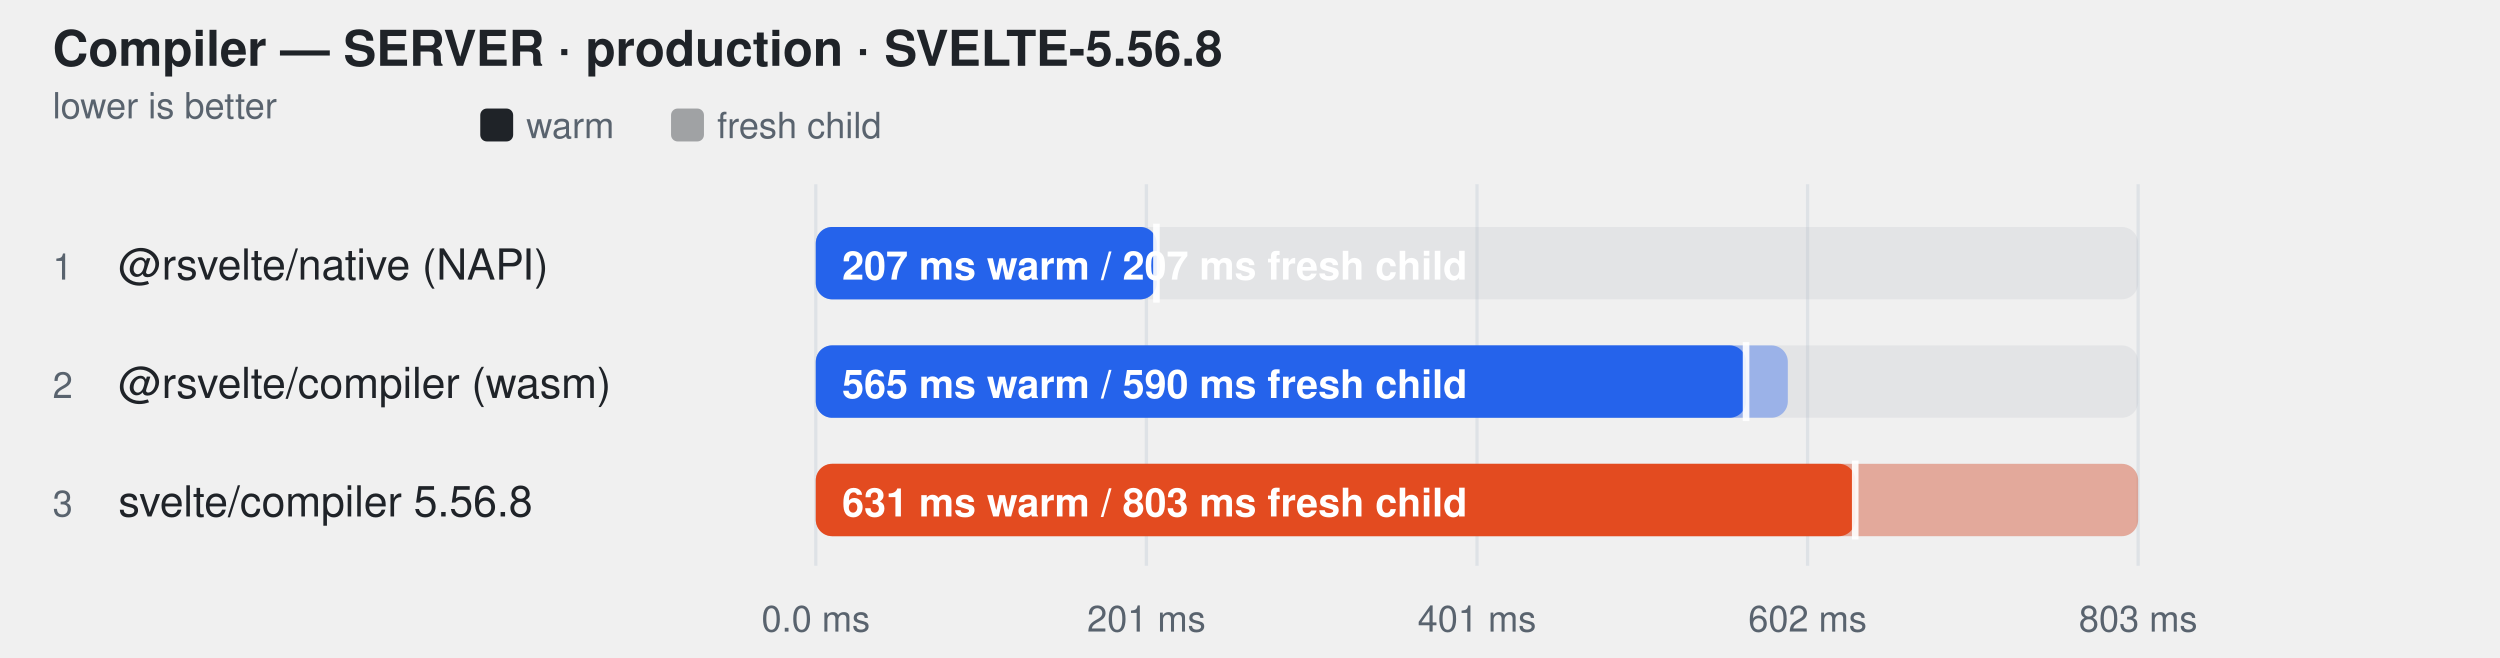
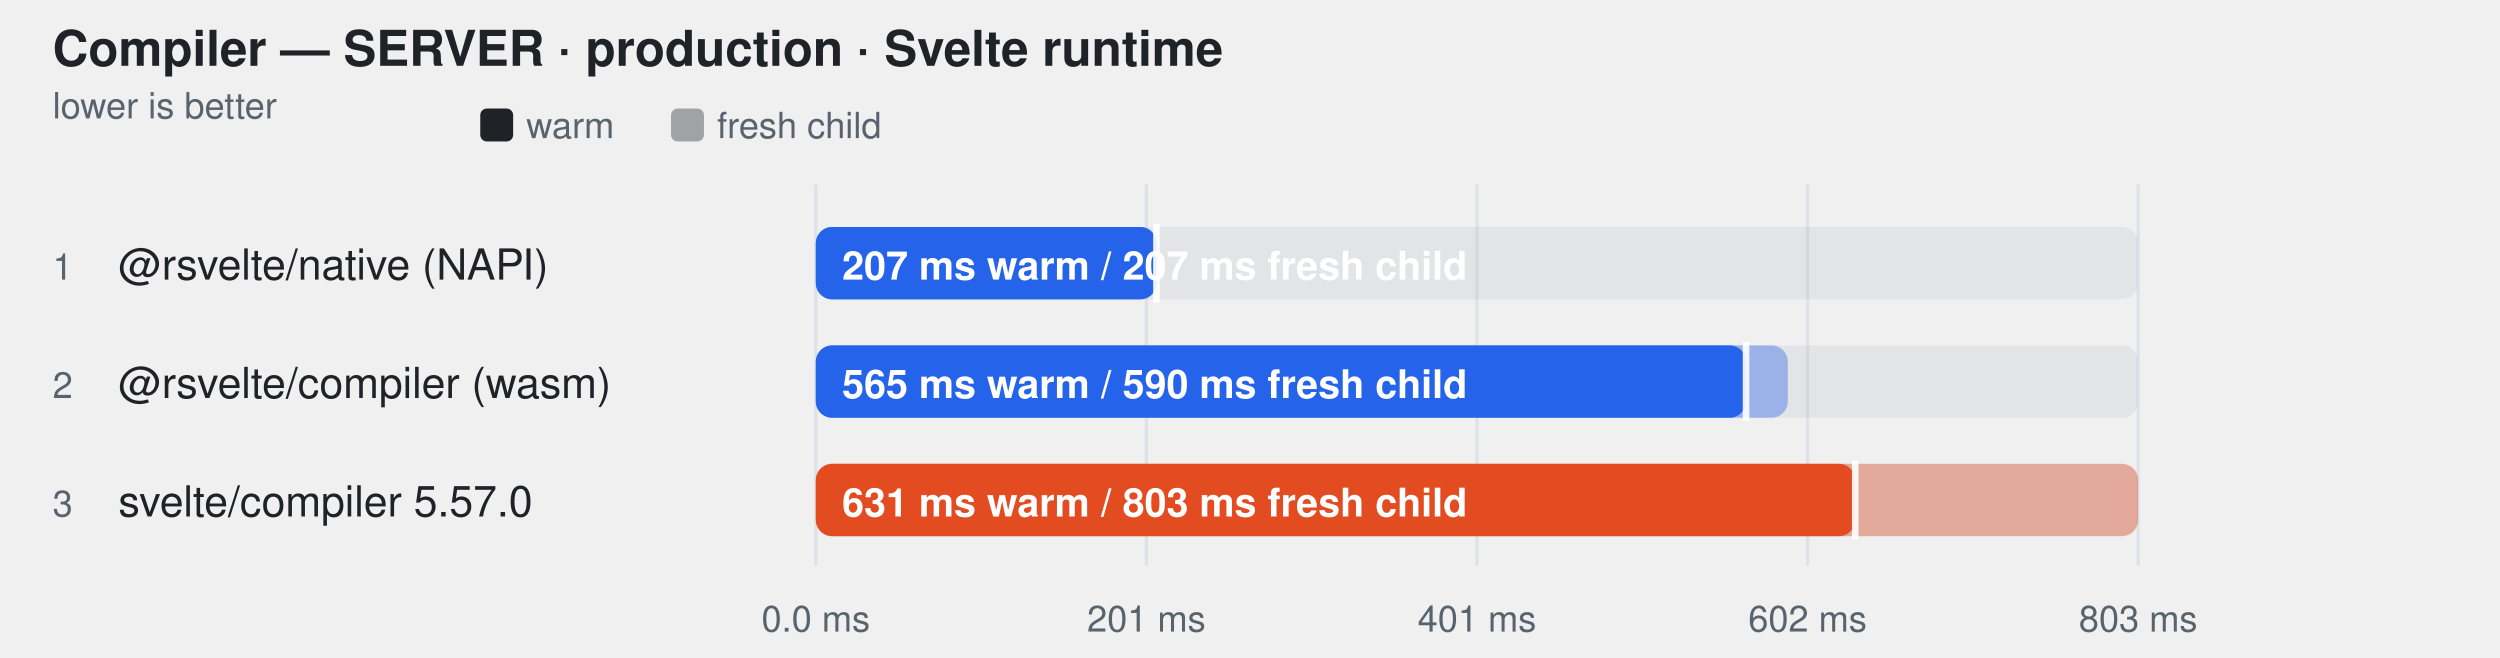
- <svg xmlns="http://www.w3.org/2000/svg" width="760" height="200" viewBox="0 0 760 200" role="img" aria-label="Compiler — SERVER · production · SVELTE-5.56.8">
+ <svg xmlns="http://www.w3.org/2000/svg" width="760" height="200" viewBox="0 0 760 200" role="img" aria-label="Compiler — SERVER · production · Svelte runtime">
  <style>
    text { font-family: -apple-system, BlinkMacSystemFont, "Segoe UI", Helvetica, Arial, sans-serif; }
  </style>
-   <text fill="#1f2328" x="16" y="20" font-size="15" font-weight="600">Compiler — SERVER · production · SVELTE-5.56.8</text>
+   <text fill="#1f2328" x="16" y="20" font-size="15" font-weight="600">Compiler — SERVER · production · Svelte runtime</text>
  <text fill="#59636e" x="16" y="36" font-size="11">lower is better</text>
  <rect x="146" y="33" width="10" height="10" rx="2" fill="#1f2328" />
  <text fill="#59636e" x="160" y="42" font-size="11">warm</text>
  <rect x="204" y="33" width="10" height="10" rx="2" fill="#1f2328" fill-opacity="0.38" />
  <text fill="#59636e" x="218" y="42" font-size="11">fresh child</text>
  <line x1="248" y1="56" x2="248" y2="172" stroke="#d0d7de" stroke-opacity="0.55" />
  <text fill="#59636e" x="248" y="192" text-anchor="middle" font-size="11">0.0 ms</text>
  <line x1="348.5" y1="56" x2="348.5" y2="172" stroke="#d0d7de" stroke-opacity="0.55" />
  <text fill="#59636e" x="348.5" y="192" text-anchor="middle" font-size="11">201 ms</text>
  <line x1="449" y1="56" x2="449" y2="172" stroke="#d0d7de" stroke-opacity="0.55" />
  <text fill="#59636e" x="449" y="192" text-anchor="middle" font-size="11">401 ms</text>
  <line x1="549.5" y1="56" x2="549.5" y2="172" stroke="#d0d7de" stroke-opacity="0.55" />
  <text fill="#59636e" x="549.5" y="192" text-anchor="middle" font-size="11">602 ms</text>
  <line x1="650" y1="56" x2="650" y2="172" stroke="#d0d7de" stroke-opacity="0.55" />
  <text fill="#59636e" x="650" y="192" text-anchor="middle" font-size="11">803 ms</text>
  <text fill="#59636e" x="16" y="85" font-size="11">1</text>
  <text fill="#1f2328" x="36" y="85" font-size="13">@rsvelte/native (NAPI)</text>
  <rect x="248" y="69" width="402" height="22" rx="5" fill="#afb8c133" />
  <rect x="248" y="69" width="103.7" height="22" rx="5" fill="#2563eb" fill-opacity="0.38" />
  <rect x="248" y="69" width="103.6" height="22" rx="5" fill="#2563eb" fill-opacity="1" />
  <line x1="351.557" y1="68" x2="351.557" y2="92" stroke="#ffffff" stroke-width="2" stroke-opacity="0.9" />
  <text fill="#ffffff" x="256" y="85" font-size="12" font-weight="600">207 ms warm / 207 ms fresh child</text>
  <text fill="#59636e" x="16" y="121" font-size="11">2</text>
  <text fill="#1f2328" x="36" y="121" font-size="13">@rsvelte/compiler (wasm)</text>
  <rect x="248" y="105" width="402" height="22" rx="5" fill="#afb8c133" />
  <rect x="248" y="105" width="295.5" height="22" rx="5" fill="#2563eb" fill-opacity="0.38" />
  <rect x="248" y="105" width="282.8" height="22" rx="5" fill="#2563eb" fill-opacity="1" />
  <line x1="530.807" y1="104" x2="530.807" y2="128" stroke="#ffffff" stroke-width="2" stroke-opacity="0.9" />
  <text fill="#ffffff" x="256" y="121" font-size="12" font-weight="600">565 ms warm / 590 ms fresh child</text>
  <text fill="#59636e" x="16" y="157" font-size="11">3</text>
-   <text fill="#1f2328" x="36" y="157" font-size="13">svelte/compiler 5.56.8</text>
+   <text fill="#1f2328" x="36" y="157" font-size="13">svelte/compiler 5.57.0</text>
  <rect x="248" y="141" width="402" height="22" rx="5" fill="#afb8c133" />
  <rect x="248" y="141" width="402.0" height="22" rx="5" fill="#e34b20" fill-opacity="0.38" />
  <rect x="248" y="141" width="316.0" height="22" rx="5" fill="#e34b20" fill-opacity="1" />
  <line x1="563.988" y1="140" x2="563.988" y2="164" stroke="#ffffff" stroke-width="2" stroke-opacity="0.9" />
  <text fill="#ffffff" x="256" y="157" font-size="12" font-weight="600">631 ms warm / 803 ms fresh child</text>
</svg>
